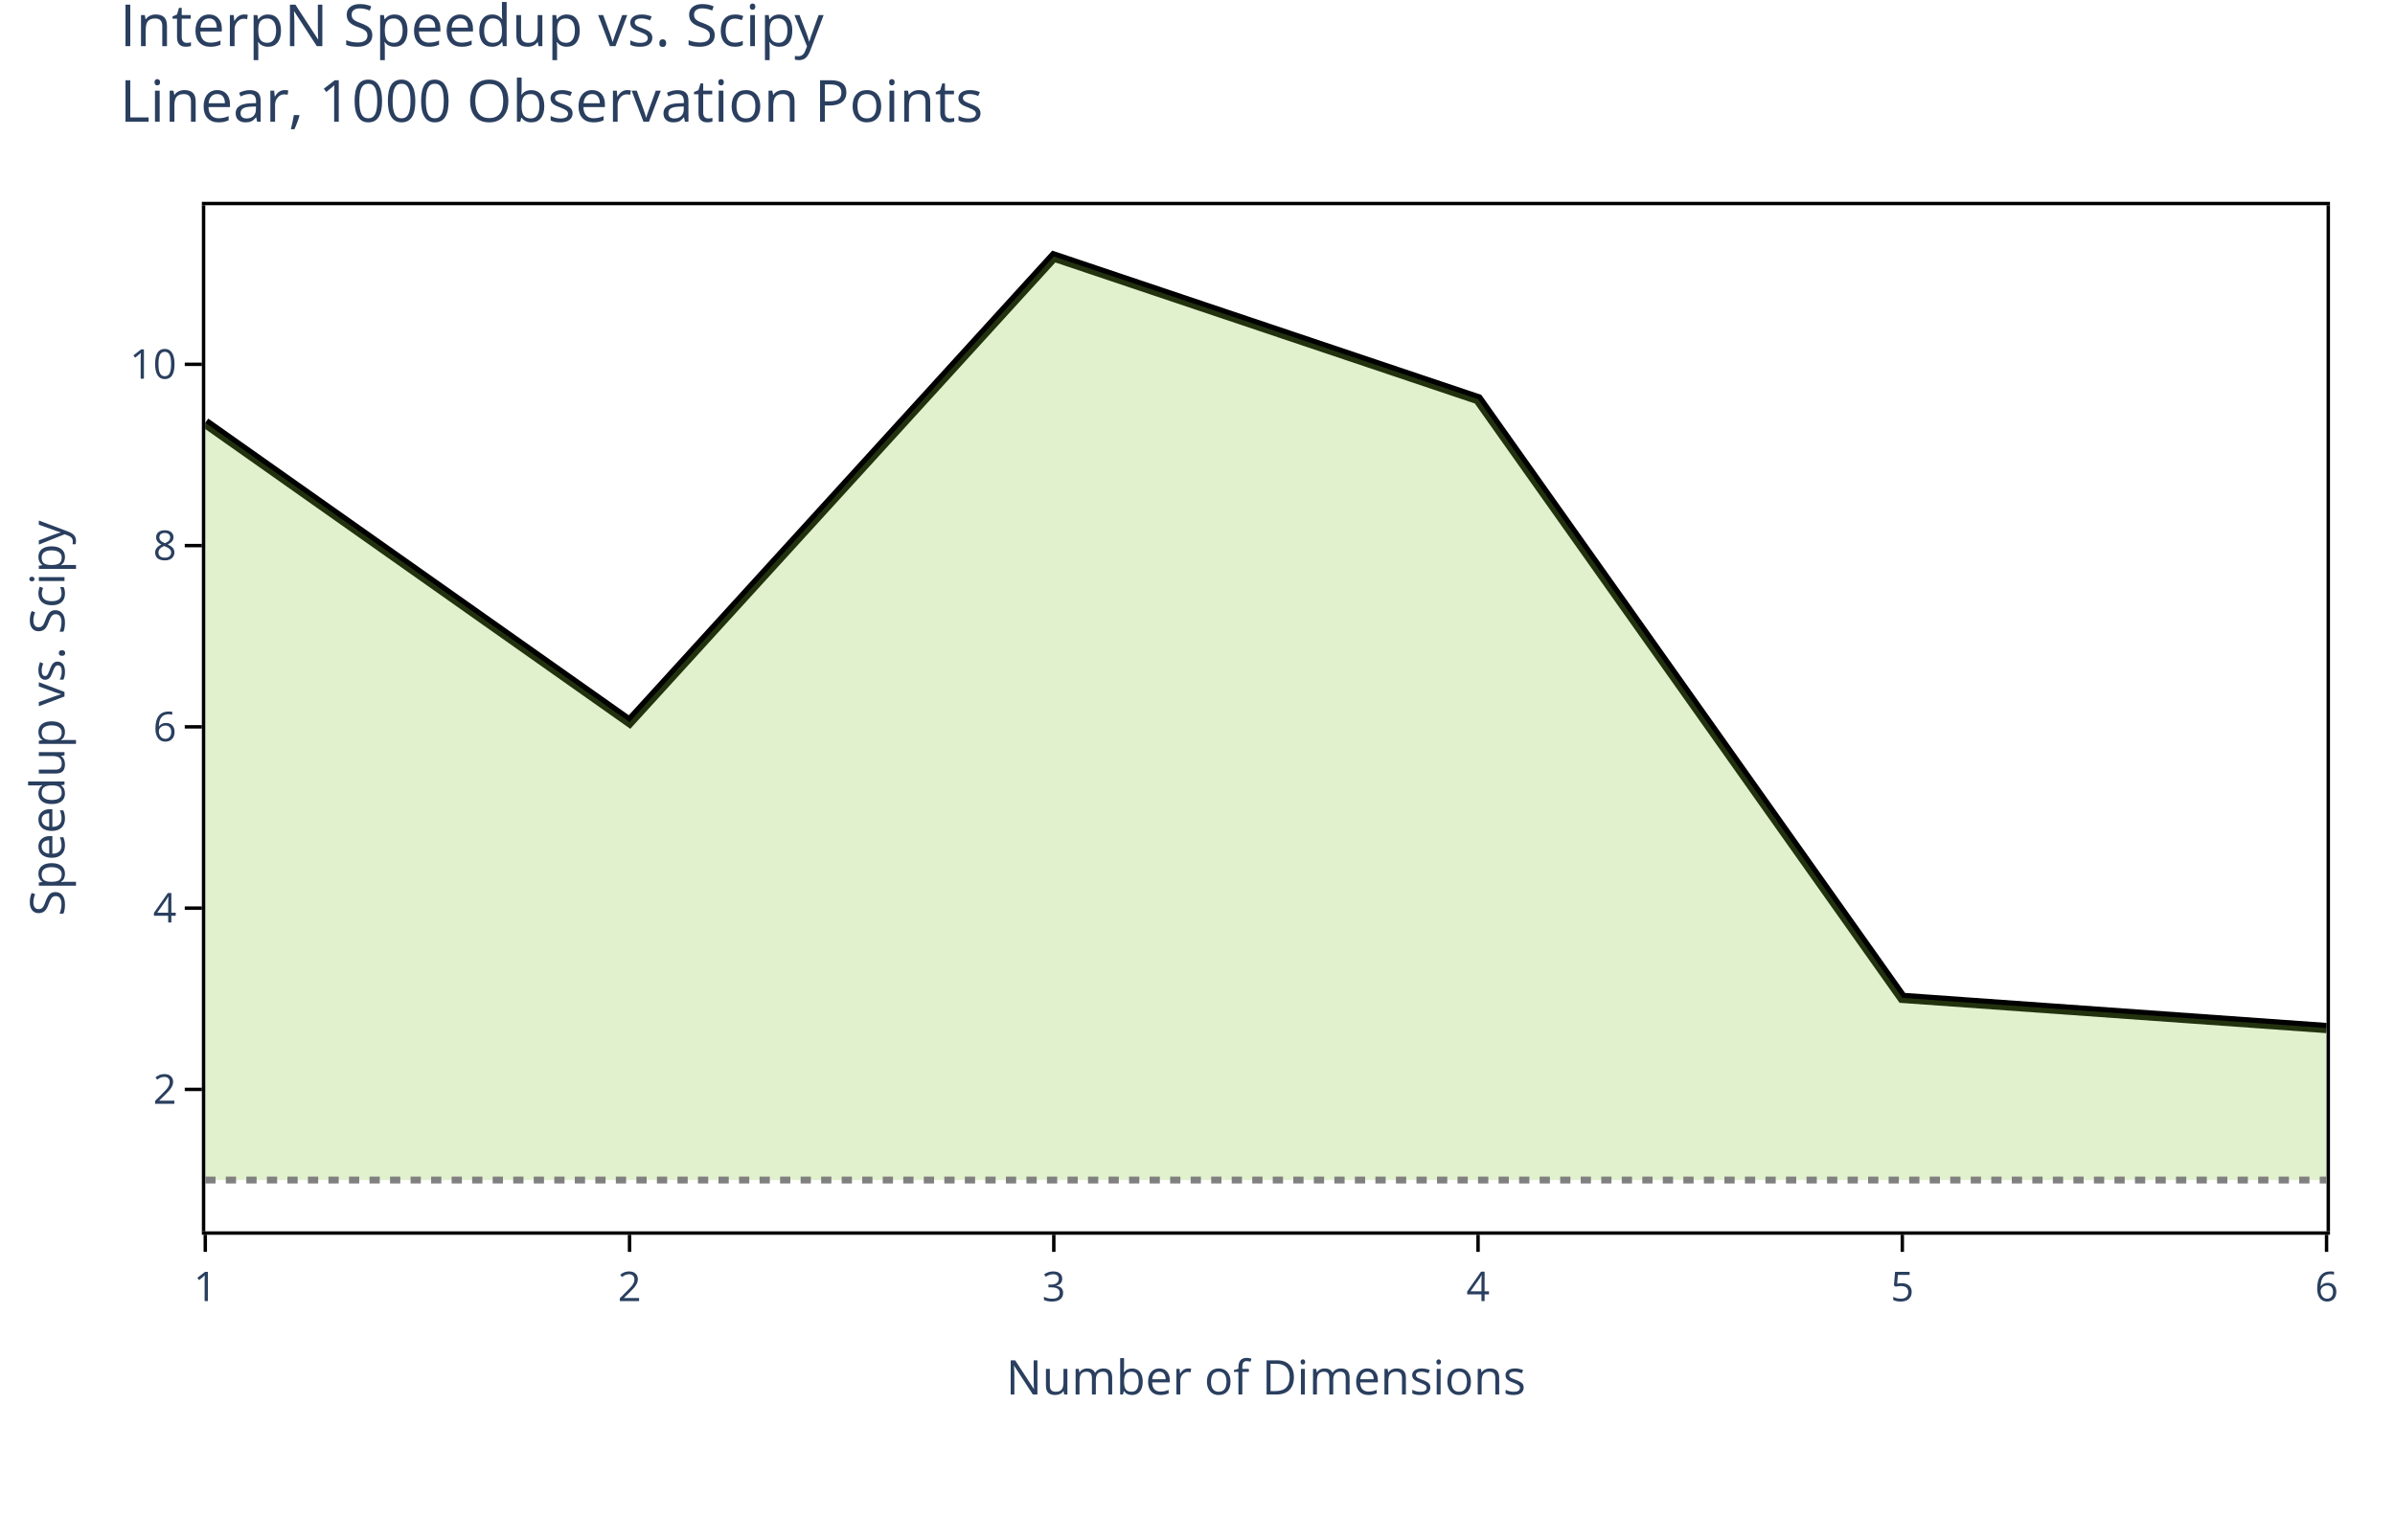
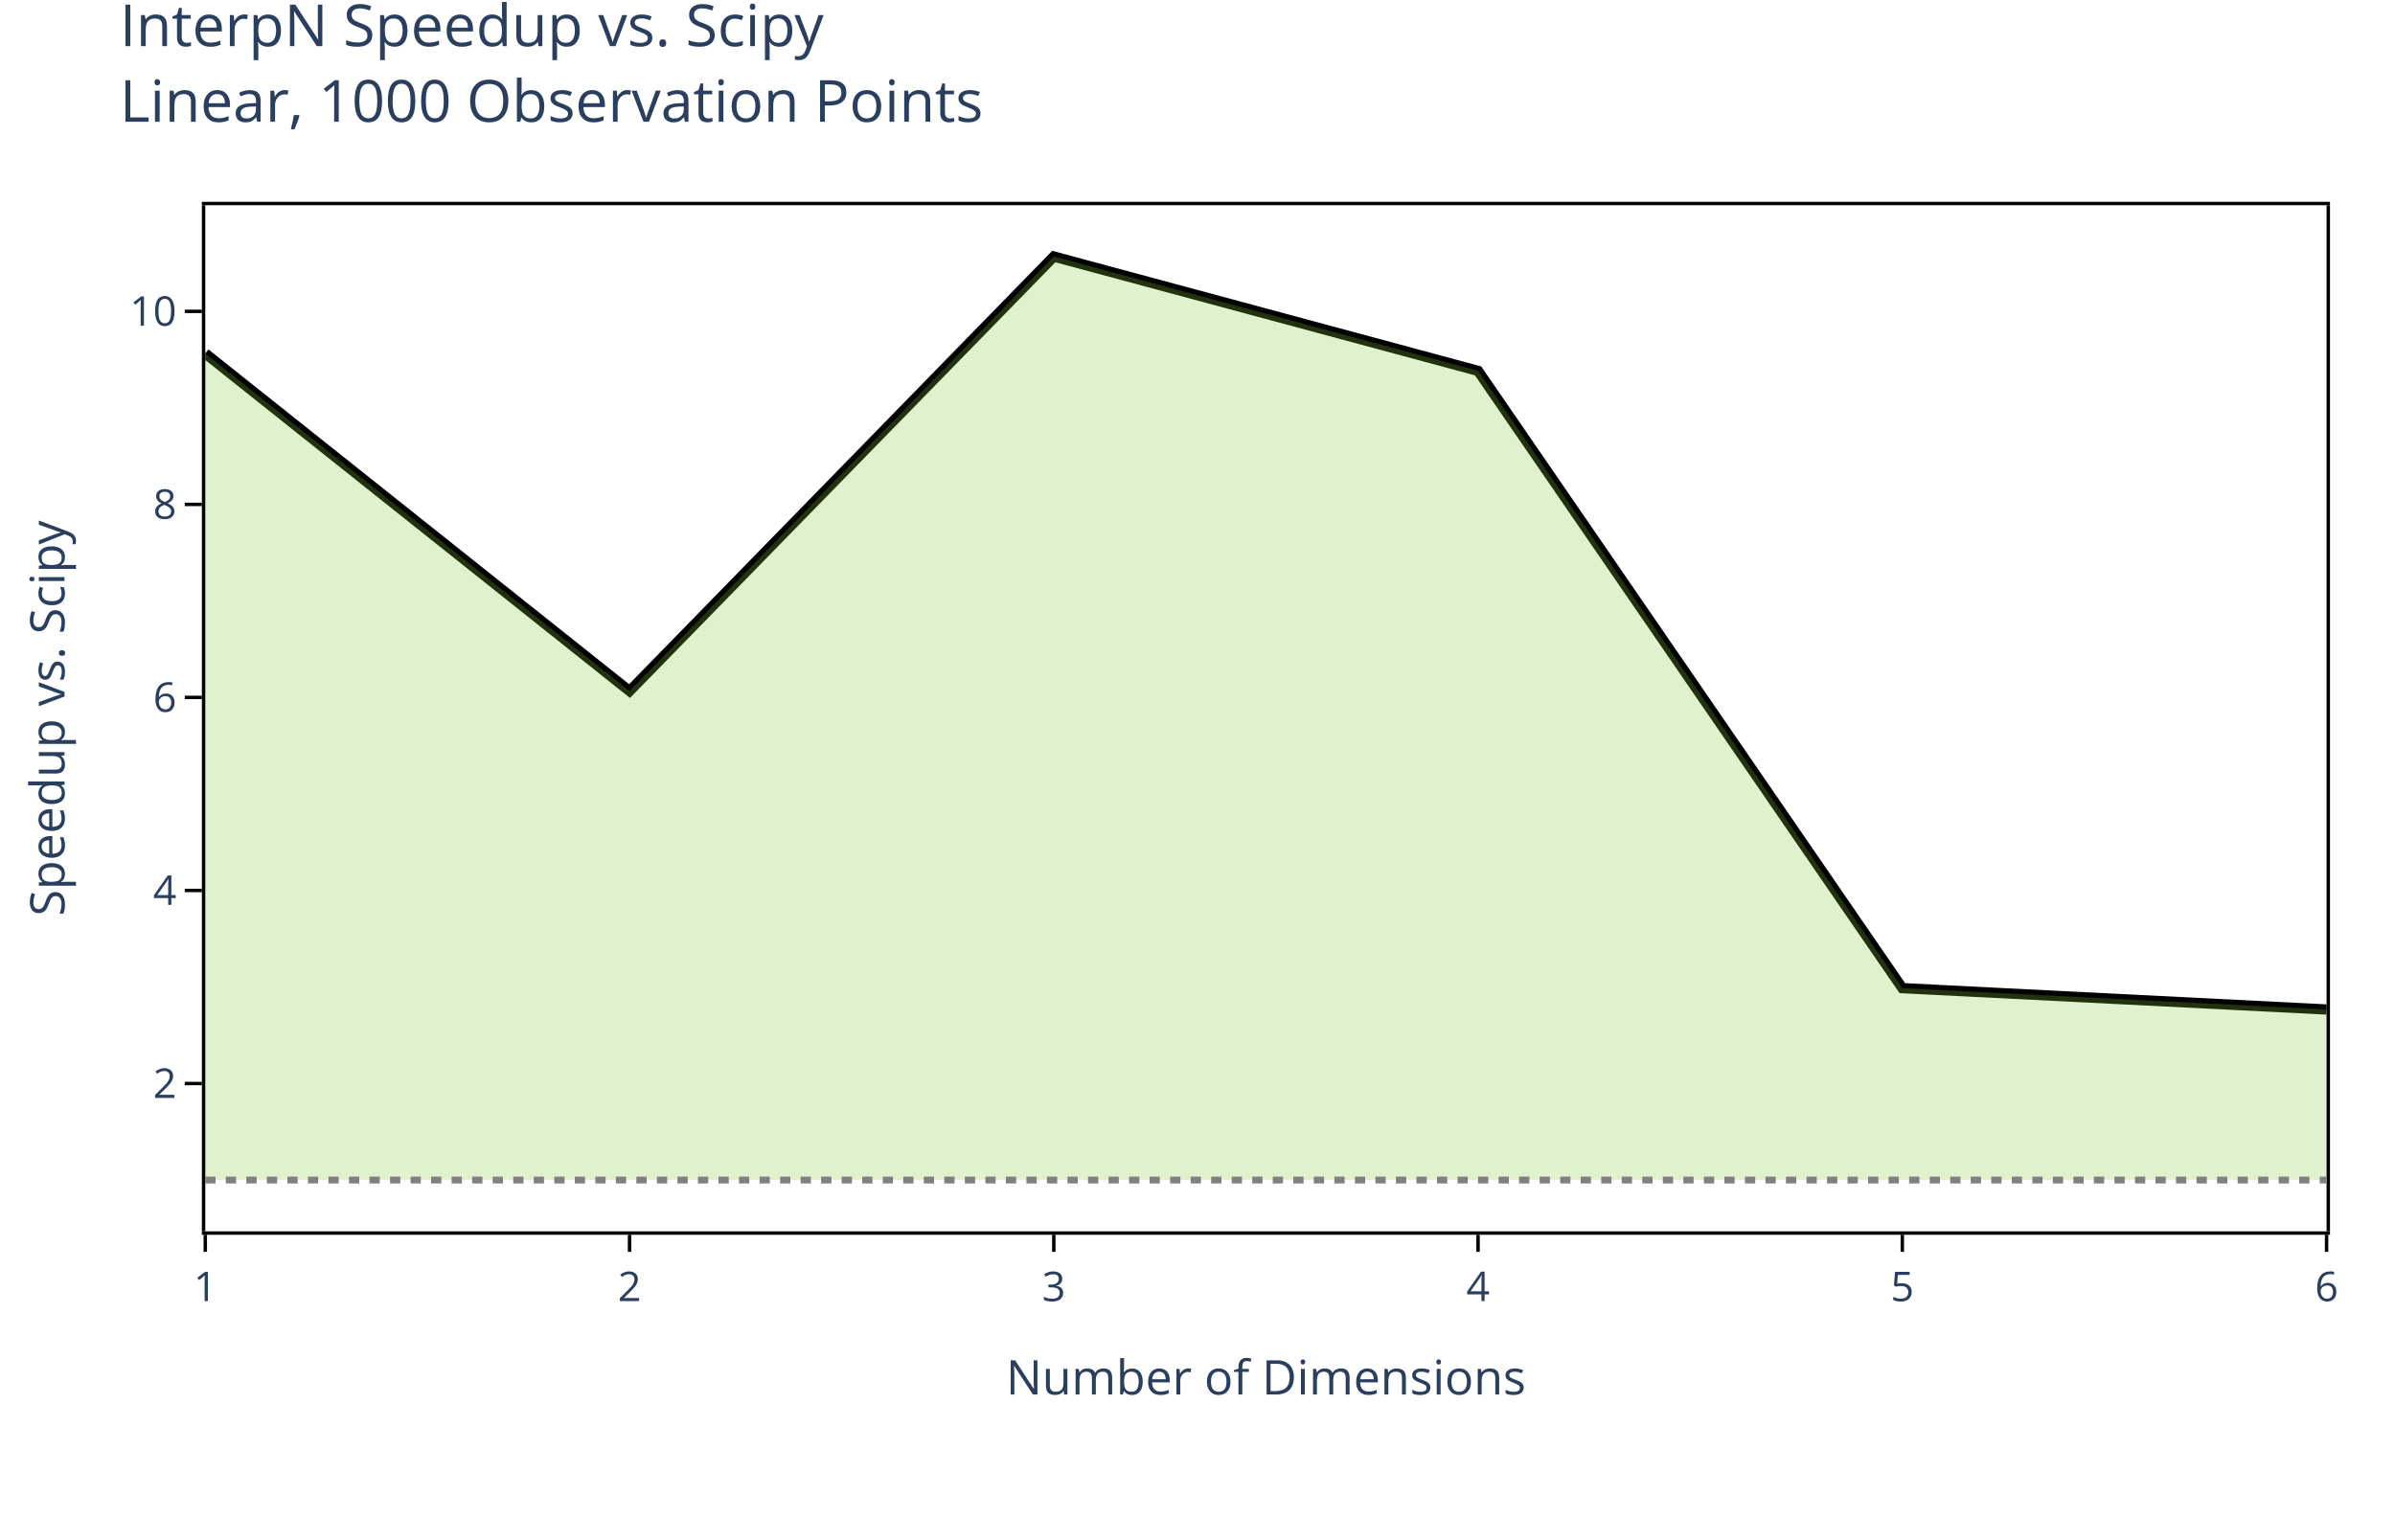
<svg xmlns="http://www.w3.org/2000/svg" class="main-svg" width="700" height="450" style="" viewBox="0 0 700 450">
  <rect x="0" y="0" width="700" height="450" style="fill: rgb(0, 0, 0); fill-opacity: 0;" />
-   <defs id="defs-f6b56f">
+   <defs id="defs-7ec467">
    <g class="clips">
-       <clipPath id="clipf6b56fxyplot" class="plotclip">
+       <clipPath id="clip7ec467xyplot" class="plotclip">
        <rect width="620" height="300" />
      </clipPath>
-       <clipPath class="axesclip" id="clipf6b56fx">
+       <clipPath class="axesclip" id="clip7ec467x">
        <rect x="60" y="0" width="620" height="450" />
      </clipPath>
-       <clipPath class="axesclip" id="clipf6b56fy">
+       <clipPath class="axesclip" id="clip7ec467y">
        <rect x="0" y="60" width="700" height="300" />
      </clipPath>
-       <clipPath class="axesclip" id="clipf6b56fxy">
+       <clipPath class="axesclip" id="clip7ec467xy">
        <rect x="60" y="60" width="620" height="300" />
      </clipPath>
    </g>
    <g class="gradients" />
    <g class="patterns" />
  </defs>
  <g class="bglayer">
    <rect class="bg" x="60" y="60" width="620" height="300" style="fill: rgb(0, 0, 0); fill-opacity: 0; stroke-width: 0;" />
  </g>
  <g class="layer-below">
    <g class="imagelayer" />
    <g class="shapelayer" />
  </g>
  <g class="cartesianlayer">
    <g class="subplot xy">
      <g class="layer-subplot">
        <g class="shapelayer" />
        <g class="imagelayer" />
      </g>
      <g class="minor-gridlayer">
        <g class="x" />
        <g class="y" />
      </g>
      <g class="gridlayer">
        <g class="x" />
        <g class="y" />
      </g>
      <g class="zerolinelayer" />
      <g class="layer-between">
        <g class="shapelayer" />
        <g class="imagelayer" />
      </g>
      <path class="xlines-below" />
      <path class="ylines-below" />
      <g class="overlines-below" />
      <g class="xaxislayer-below" />
      <g class="yaxislayer-below" />
      <g class="overaxes-below" />
      <g class="overplot">
-         <g class="xy" transform="translate(60,60)" clip-path="url(#clipf6b56fxyplot)">
+         <g class="xy" transform="translate(60,60)" clip-path="url(#clip7ec467xyplot)">
          <g class="scatterlayer mlayer">
-             <g class="trace scatter traceeabe14" style="stroke-miterlimit: 2; opacity: 1;">
+             <g class="trace scatter traced5a305" style="stroke-miterlimit: 2; opacity: 1;">
              <g class="fills" />
              <g class="errorbars" />
              <g class="lines">
-                 <path class="js-line" d="M0,63.6L124,151.09L248,15L372,56.7L496,231.74L620,240.56" style="vector-effect: none; fill: none; stroke: rgb(0, 0, 0); stroke-opacity: 1; stroke-width: 3px; opacity: 1;" />
+                 <path class="js-line" d="M0,43.34L124,142.04L248,15L372,48.43L496,228.9L620,235.14" style="vector-effect: none; fill: none; stroke: rgb(0, 0, 0); stroke-opacity: 1; stroke-width: 3px; opacity: 1;" />
              </g>
              <g class="points" />
              <g class="text" />
            </g>
-             <g class="trace scatter traceaf6718" style="stroke-miterlimit: 2; opacity: 1;">
+             <g class="trace scatter tracee7fceb" style="stroke-miterlimit: 2; opacity: 1;">
              <g class="fills">
                <g>
-                   <path class="js-fill" d="M0,63.6L124,151.09L248,15L372,56.7L496,231.74L620,240.56L620,285L0,285Z" style="fill: rgb(139, 196, 59); fill-opacity: 0.25; stroke-width: 0;" />
+                   <path class="js-fill" d="M0,43.34L124,142.04L248,15L372,48.43L496,228.9L620,235.14L620,285L0,285Z" style="fill: rgb(139, 196, 59); fill-opacity: 0.25; stroke-width: 0;" />
                </g>
              </g>
              <g class="errorbars" />
              <g class="lines">
-                 <path class="js-line" d="M0,63.6L124,151.09L248,15L372,56.7L496,231.74L620,240.56L620,285L0,285" style="vector-effect: none; fill: none; stroke: rgb(239, 85, 59); stroke-opacity: 1; stroke-width: 0px; opacity: 1;" />
+                 <path class="js-line" d="M0,43.34L124,142.04L248,15L372,48.43L496,228.9L620,235.14L620,285L0,285" style="vector-effect: none; fill: none; stroke: rgb(239, 85, 59); stroke-opacity: 1; stroke-width: 0px; opacity: 1;" />
              </g>
              <g class="points" />
              <g class="text" />
            </g>
          </g>
        </g>
      </g>
      <path class="xlines-above crisp" d="M59,360.5H681M59,59.5H681" style="fill: none; stroke-width: 1px; stroke: rgb(0, 0, 0); stroke-opacity: 1;" />
      <path class="ylines-above crisp" d="M59.5,60V360M680.5,60V360" style="fill: none; stroke-width: 1px; stroke: rgb(0, 0, 0); stroke-opacity: 1;" />
      <g class="overlines-above" />
      <g class="xaxislayer-above">
        <path class="xtick ticks crisp" d="M0,361v5" transform="translate(60,0)" style="stroke: rgb(0, 0, 0); stroke-opacity: 1; stroke-width: 1px;" />
        <path class="xtick ticks crisp" d="M0,361v5" transform="translate(184,0)" style="stroke: rgb(0, 0, 0); stroke-opacity: 1; stroke-width: 1px;" />
        <path class="xtick ticks crisp" d="M0,361v5" transform="translate(308,0)" style="stroke: rgb(0, 0, 0); stroke-opacity: 1; stroke-width: 1px;" />
        <path class="xtick ticks crisp" d="M0,361v5" transform="translate(432,0)" style="stroke: rgb(0, 0, 0); stroke-opacity: 1; stroke-width: 1px;" />
        <path class="xtick ticks crisp" d="M0,361v5" transform="translate(556,0)" style="stroke: rgb(0, 0, 0); stroke-opacity: 1; stroke-width: 1px;" />
        <path class="xtick ticks crisp" d="M0,361v5" transform="translate(680,0)" style="stroke: rgb(0, 0, 0); stroke-opacity: 1; stroke-width: 1px;" />
        <g class="xtick">
          <text text-anchor="middle" x="0" y="380.4" transform="translate(60,0)" style="font-family: 'Open Sans', verdana, arial, sans-serif; font-size: 12px; fill: rgb(42, 63, 95); fill-opacity: 1; white-space: pre; opacity: 1;">1</text>
        </g>
        <g class="xtick">
          <text text-anchor="middle" x="0" y="380.4" style="font-family: 'Open Sans', verdana, arial, sans-serif; font-size: 12px; fill: rgb(42, 63, 95); fill-opacity: 1; white-space: pre; opacity: 1;" transform="translate(184,0)">2</text>
        </g>
        <g class="xtick">
          <text text-anchor="middle" x="0" y="380.4" style="font-family: 'Open Sans', verdana, arial, sans-serif; font-size: 12px; fill: rgb(42, 63, 95); fill-opacity: 1; white-space: pre; opacity: 1;" transform="translate(308,0)">3</text>
        </g>
        <g class="xtick">
          <text text-anchor="middle" x="0" y="380.4" style="font-family: 'Open Sans', verdana, arial, sans-serif; font-size: 12px; fill: rgb(42, 63, 95); fill-opacity: 1; white-space: pre; opacity: 1;" transform="translate(432,0)">4</text>
        </g>
        <g class="xtick">
          <text text-anchor="middle" x="0" y="380.4" style="font-family: 'Open Sans', verdana, arial, sans-serif; font-size: 12px; fill: rgb(42, 63, 95); fill-opacity: 1; white-space: pre; opacity: 1;" transform="translate(556,0)">5</text>
        </g>
        <g class="xtick">
          <text text-anchor="middle" x="0" y="380.4" style="font-family: 'Open Sans', verdana, arial, sans-serif; font-size: 12px; fill: rgb(42, 63, 95); fill-opacity: 1; white-space: pre; opacity: 1;" transform="translate(680,0)">6</text>
        </g>
      </g>
      <g class="yaxislayer-above">
-         <path class="ytick ticks crisp" d="M59,0h-5" transform="translate(0,318.5)" style="stroke: rgb(0, 0, 0); stroke-opacity: 1; stroke-width: 1px;" />
-         <path class="ytick ticks crisp" d="M59,0h-5" transform="translate(0,265.5)" style="stroke: rgb(0, 0, 0); stroke-opacity: 1; stroke-width: 1px;" />
-         <path class="ytick ticks crisp" d="M59,0h-5" transform="translate(0,212.5)" style="stroke: rgb(0, 0, 0); stroke-opacity: 1; stroke-width: 1px;" />
-         <path class="ytick ticks crisp" d="M59,0h-5" transform="translate(0,159.51)" style="stroke: rgb(0, 0, 0); stroke-opacity: 1; stroke-width: 1px;" />
-         <path class="ytick ticks crisp" d="M59,0h-5" transform="translate(0,106.51)" style="stroke: rgb(0, 0, 0); stroke-opacity: 1; stroke-width: 1px;" />
+         <path class="ytick ticks crisp" d="M59,0h-5" transform="translate(0,316.78)" style="stroke: rgb(0, 0, 0); stroke-opacity: 1; stroke-width: 1px;" />
+         <path class="ytick ticks crisp" d="M59,0h-5" transform="translate(0,260.34)" style="stroke: rgb(0, 0, 0); stroke-opacity: 1; stroke-width: 1px;" />
+         <path class="ytick ticks crisp" d="M59,0h-5" transform="translate(0,203.9)" style="stroke: rgb(0, 0, 0); stroke-opacity: 1; stroke-width: 1px;" />
+         <path class="ytick ticks crisp" d="M59,0h-5" transform="translate(0,147.47)" style="stroke: rgb(0, 0, 0); stroke-opacity: 1; stroke-width: 1px;" />
+         <path class="ytick ticks crisp" d="M59,0h-5" transform="translate(0,91.03)" style="stroke: rgb(0, 0, 0); stroke-opacity: 1; stroke-width: 1px;" />
        <g class="ytick">
-           <text text-anchor="end" x="51.6" y="4.2" transform="translate(0,318.5)" style="font-family: 'Open Sans', verdana, arial, sans-serif; font-size: 12px; fill: rgb(42, 63, 95); fill-opacity: 1; white-space: pre; opacity: 1;">2</text>
+           <text text-anchor="end" x="51.6" y="4.2" transform="translate(0,316.78)" style="font-family: 'Open Sans', verdana, arial, sans-serif; font-size: 12px; fill: rgb(42, 63, 95); fill-opacity: 1; white-space: pre; opacity: 1;">2</text>
        </g>
        <g class="ytick">
-           <text text-anchor="end" x="51.6" y="4.2" style="font-family: 'Open Sans', verdana, arial, sans-serif; font-size: 12px; fill: rgb(42, 63, 95); fill-opacity: 1; white-space: pre; opacity: 1;" transform="translate(0,265.5)">4</text>
+           <text text-anchor="end" x="51.6" y="4.2" style="font-family: 'Open Sans', verdana, arial, sans-serif; font-size: 12px; fill: rgb(42, 63, 95); fill-opacity: 1; white-space: pre; opacity: 1;" transform="translate(0,260.34)">4</text>
        </g>
        <g class="ytick">
-           <text text-anchor="end" x="51.6" y="4.2" style="font-family: 'Open Sans', verdana, arial, sans-serif; font-size: 12px; fill: rgb(42, 63, 95); fill-opacity: 1; white-space: pre; opacity: 1;" transform="translate(0,212.5)">6</text>
+           <text text-anchor="end" x="51.6" y="4.2" style="font-family: 'Open Sans', verdana, arial, sans-serif; font-size: 12px; fill: rgb(42, 63, 95); fill-opacity: 1; white-space: pre; opacity: 1;" transform="translate(0,203.9)">6</text>
        </g>
        <g class="ytick">
-           <text text-anchor="end" x="51.6" y="4.2" style="font-family: 'Open Sans', verdana, arial, sans-serif; font-size: 12px; fill: rgb(42, 63, 95); fill-opacity: 1; white-space: pre; opacity: 1;" transform="translate(0,159.51)">8</text>
+           <text text-anchor="end" x="51.6" y="4.2" style="font-family: 'Open Sans', verdana, arial, sans-serif; font-size: 12px; fill: rgb(42, 63, 95); fill-opacity: 1; white-space: pre; opacity: 1;" transform="translate(0,147.47)">8</text>
        </g>
        <g class="ytick">
-           <text text-anchor="end" x="51.6" y="4.2" style="font-family: 'Open Sans', verdana, arial, sans-serif; font-size: 12px; fill: rgb(42, 63, 95); fill-opacity: 1; white-space: pre; opacity: 1;" transform="translate(0,106.51)">10</text>
+           <text text-anchor="end" x="51.6" y="4.2" style="font-family: 'Open Sans', verdana, arial, sans-serif; font-size: 12px; fill: rgb(42, 63, 95); fill-opacity: 1; white-space: pre; opacity: 1;" transform="translate(0,91.03)">10</text>
        </g>
      </g>
      <g class="overaxes-above" />
    </g>
  </g>
  <g class="polarlayer" />
  <g class="smithlayer" />
  <g class="ternarylayer" />
  <g class="geolayer" />
  <g class="funnelarealayer" />
  <g class="pielayer" />
  <g class="iciclelayer" />
  <g class="treemaplayer" />
  <g class="sunburstlayer" />
  <g class="glimages" />
-   <defs id="topdefs-f6b56f">
+   <defs id="topdefs-7ec467">
    <g class="clips" />
  </defs>
  <g class="layer-above">
    <g class="imagelayer" />
    <g class="shapelayer">
-       <g class="shape-group" data-index="0" clip-path="url(#clipf6b56fy)">
+       <g class="shape-group" data-index="0" clip-path="url(#clip7ec467y)">
        <path data-index="0" fill-rule="evenodd" d="M60,345L680,345" style="opacity: 1; stroke: rgb(128, 128, 128); stroke-opacity: 1; fill: rgb(0, 0, 0); fill-opacity: 0; stroke-dasharray: 3px, 3px; stroke-width: 2px;" />
      </g>
    </g>
  </g>
  <g class="infolayer">
    <g class="g-gtitle">
      <text class="gtitle" x="35" y="13.5" text-anchor="start" dy="0.7em" style="opacity: 1; font-family: 'Open Sans', verdana, arial, sans-serif; font-size: 17px; fill: rgb(42, 63, 95); fill-opacity: 1; white-space: pre;">
        <tspan class="line" dy="0em" x="35" y="13.5">InterpN Speedup vs. Scipy</tspan>
        <tspan class="line" dy="1.3em" x="35" y="13.5">Linear, 1000 Observation Points</tspan>
      </text>
    </g>
    <g class="g-xtitle">
      <text class="xtitle" x="370" y="407.706" text-anchor="middle" style="opacity: 1; font-family: 'Open Sans', verdana, arial, sans-serif; font-size: 14px; fill: rgb(42, 63, 95); fill-opacity: 1; white-space: pre;">Number of Dimensions</text>
    </g>
    <g class="g-ytitle">
      <text class="ytitle" transform="rotate(-90,18.85,210)" x="18.85" y="210" text-anchor="middle" style="opacity: 1; font-family: 'Open Sans', verdana, arial, sans-serif; font-size: 14px; fill: rgb(42, 63, 95); fill-opacity: 1; white-space: pre;">Speedup vs. Scipy</text>
    </g>
  </g>
</svg>
